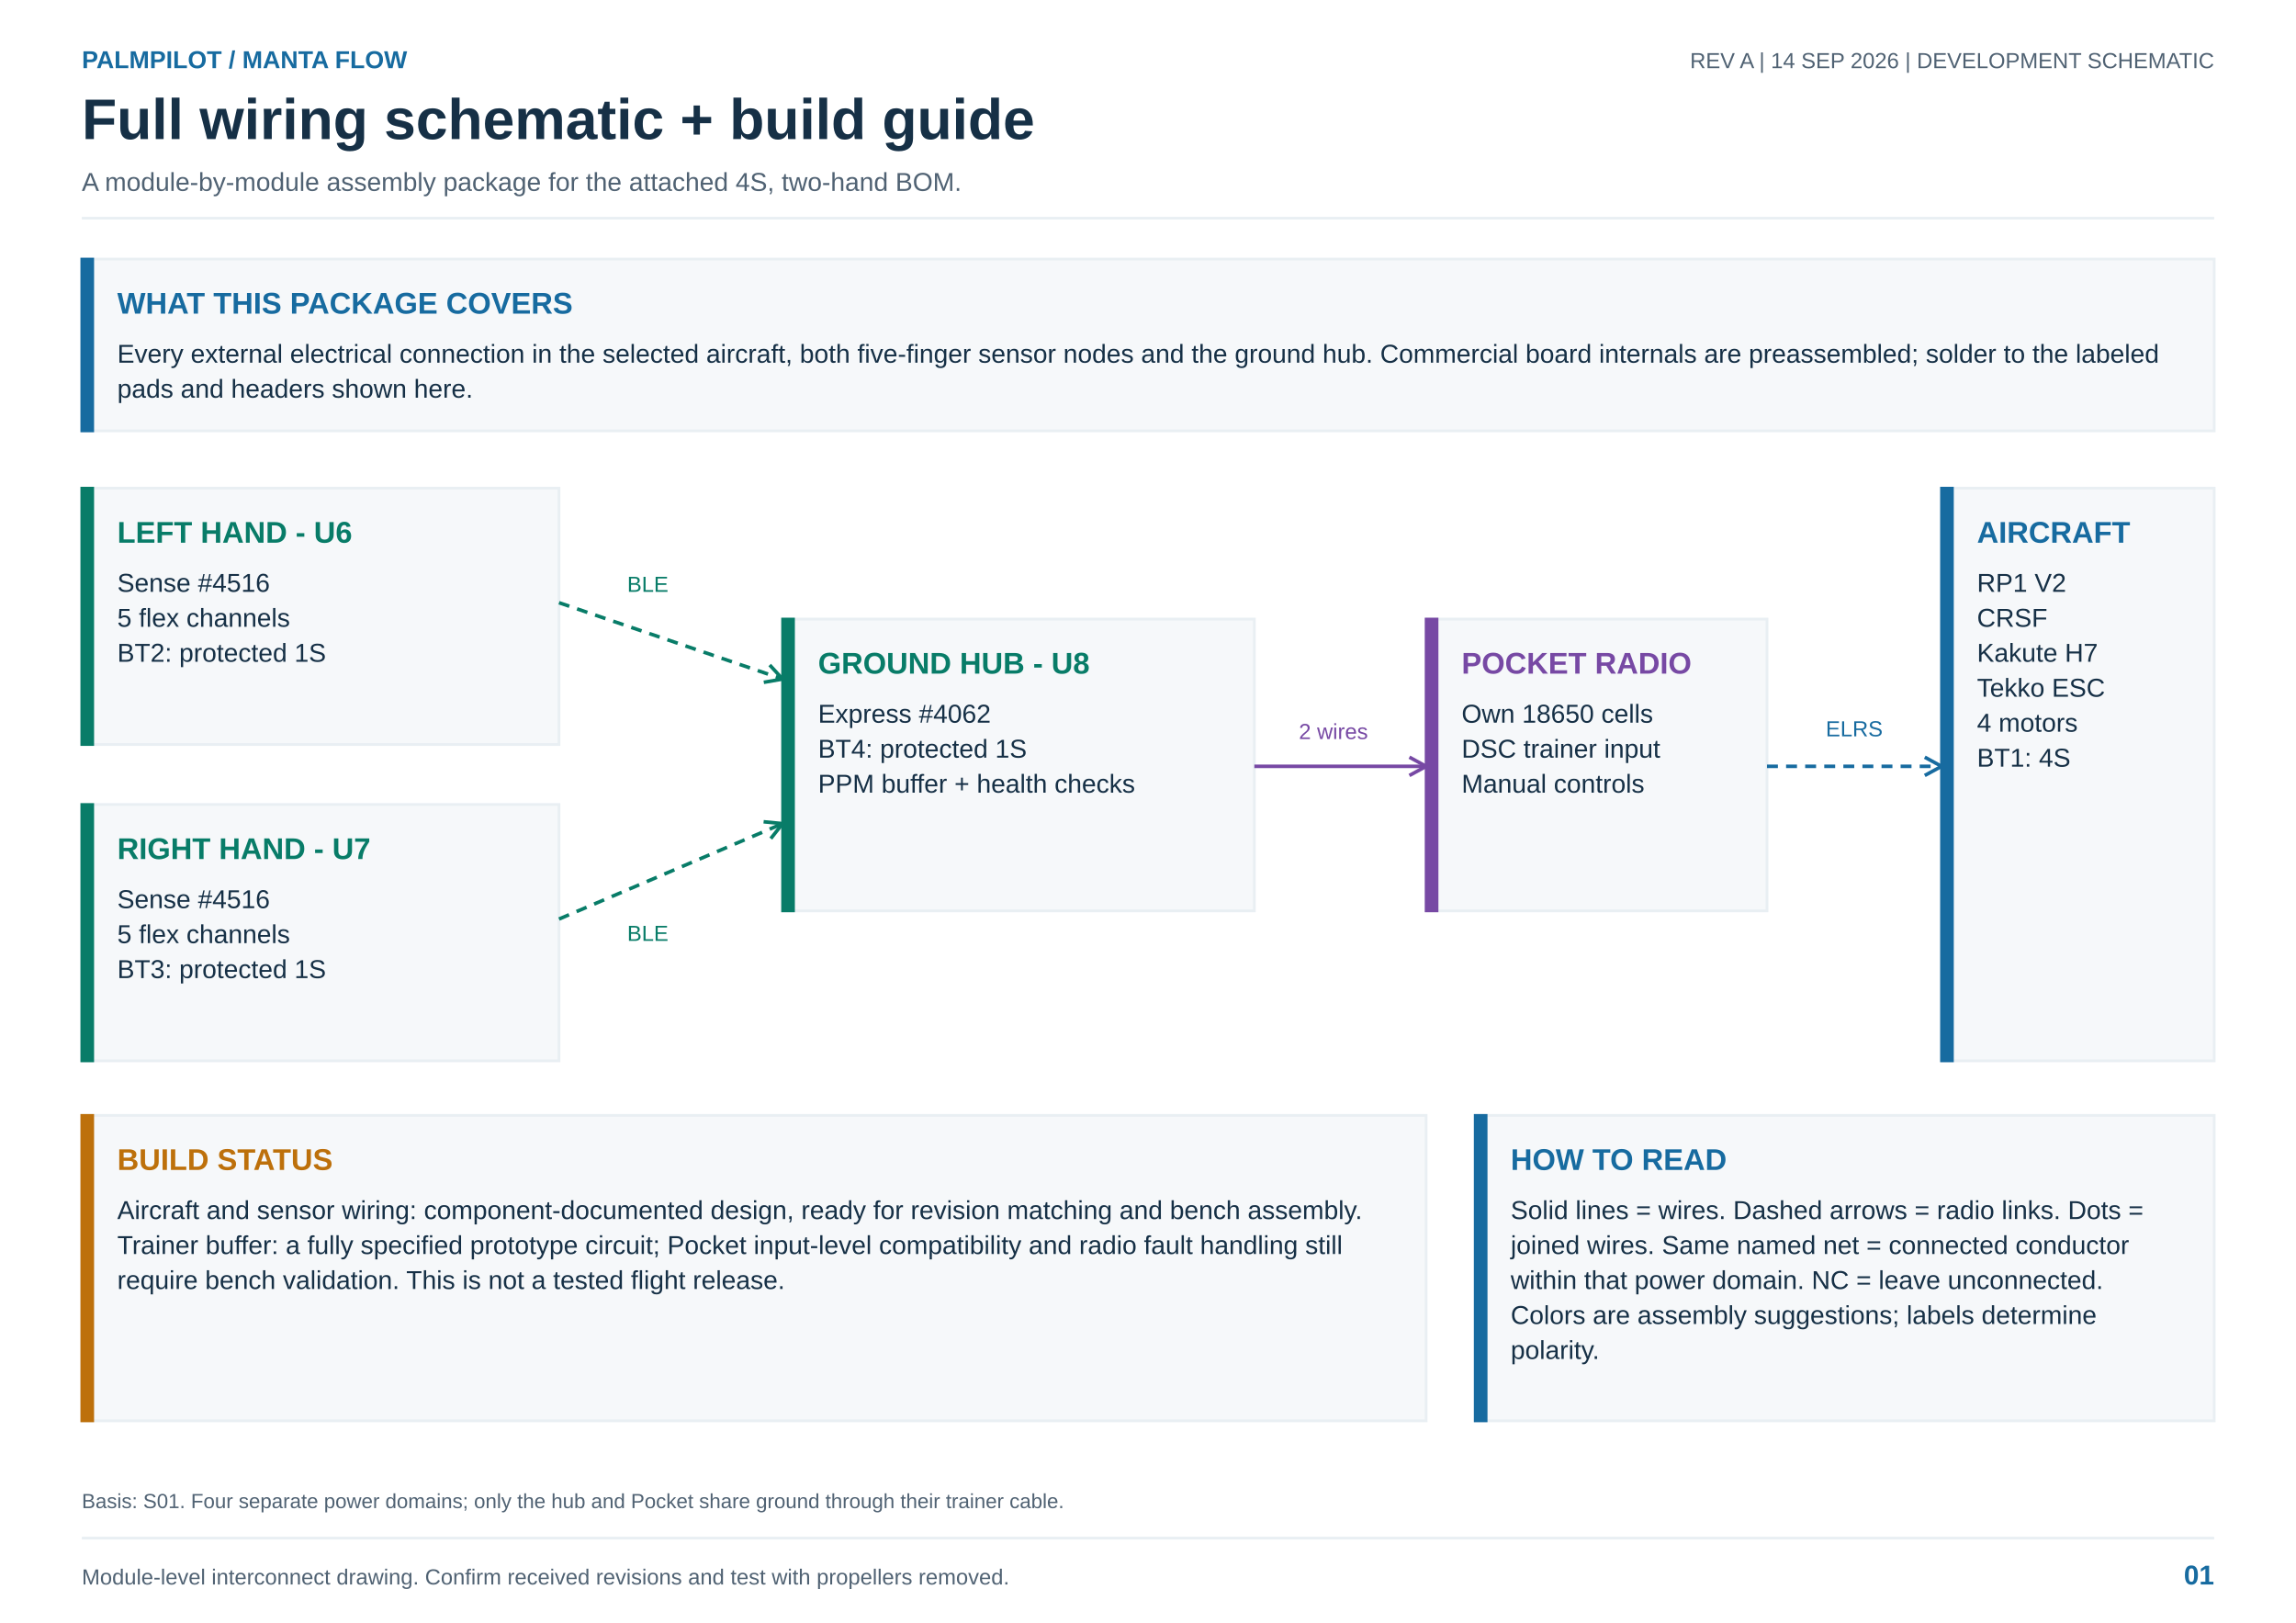
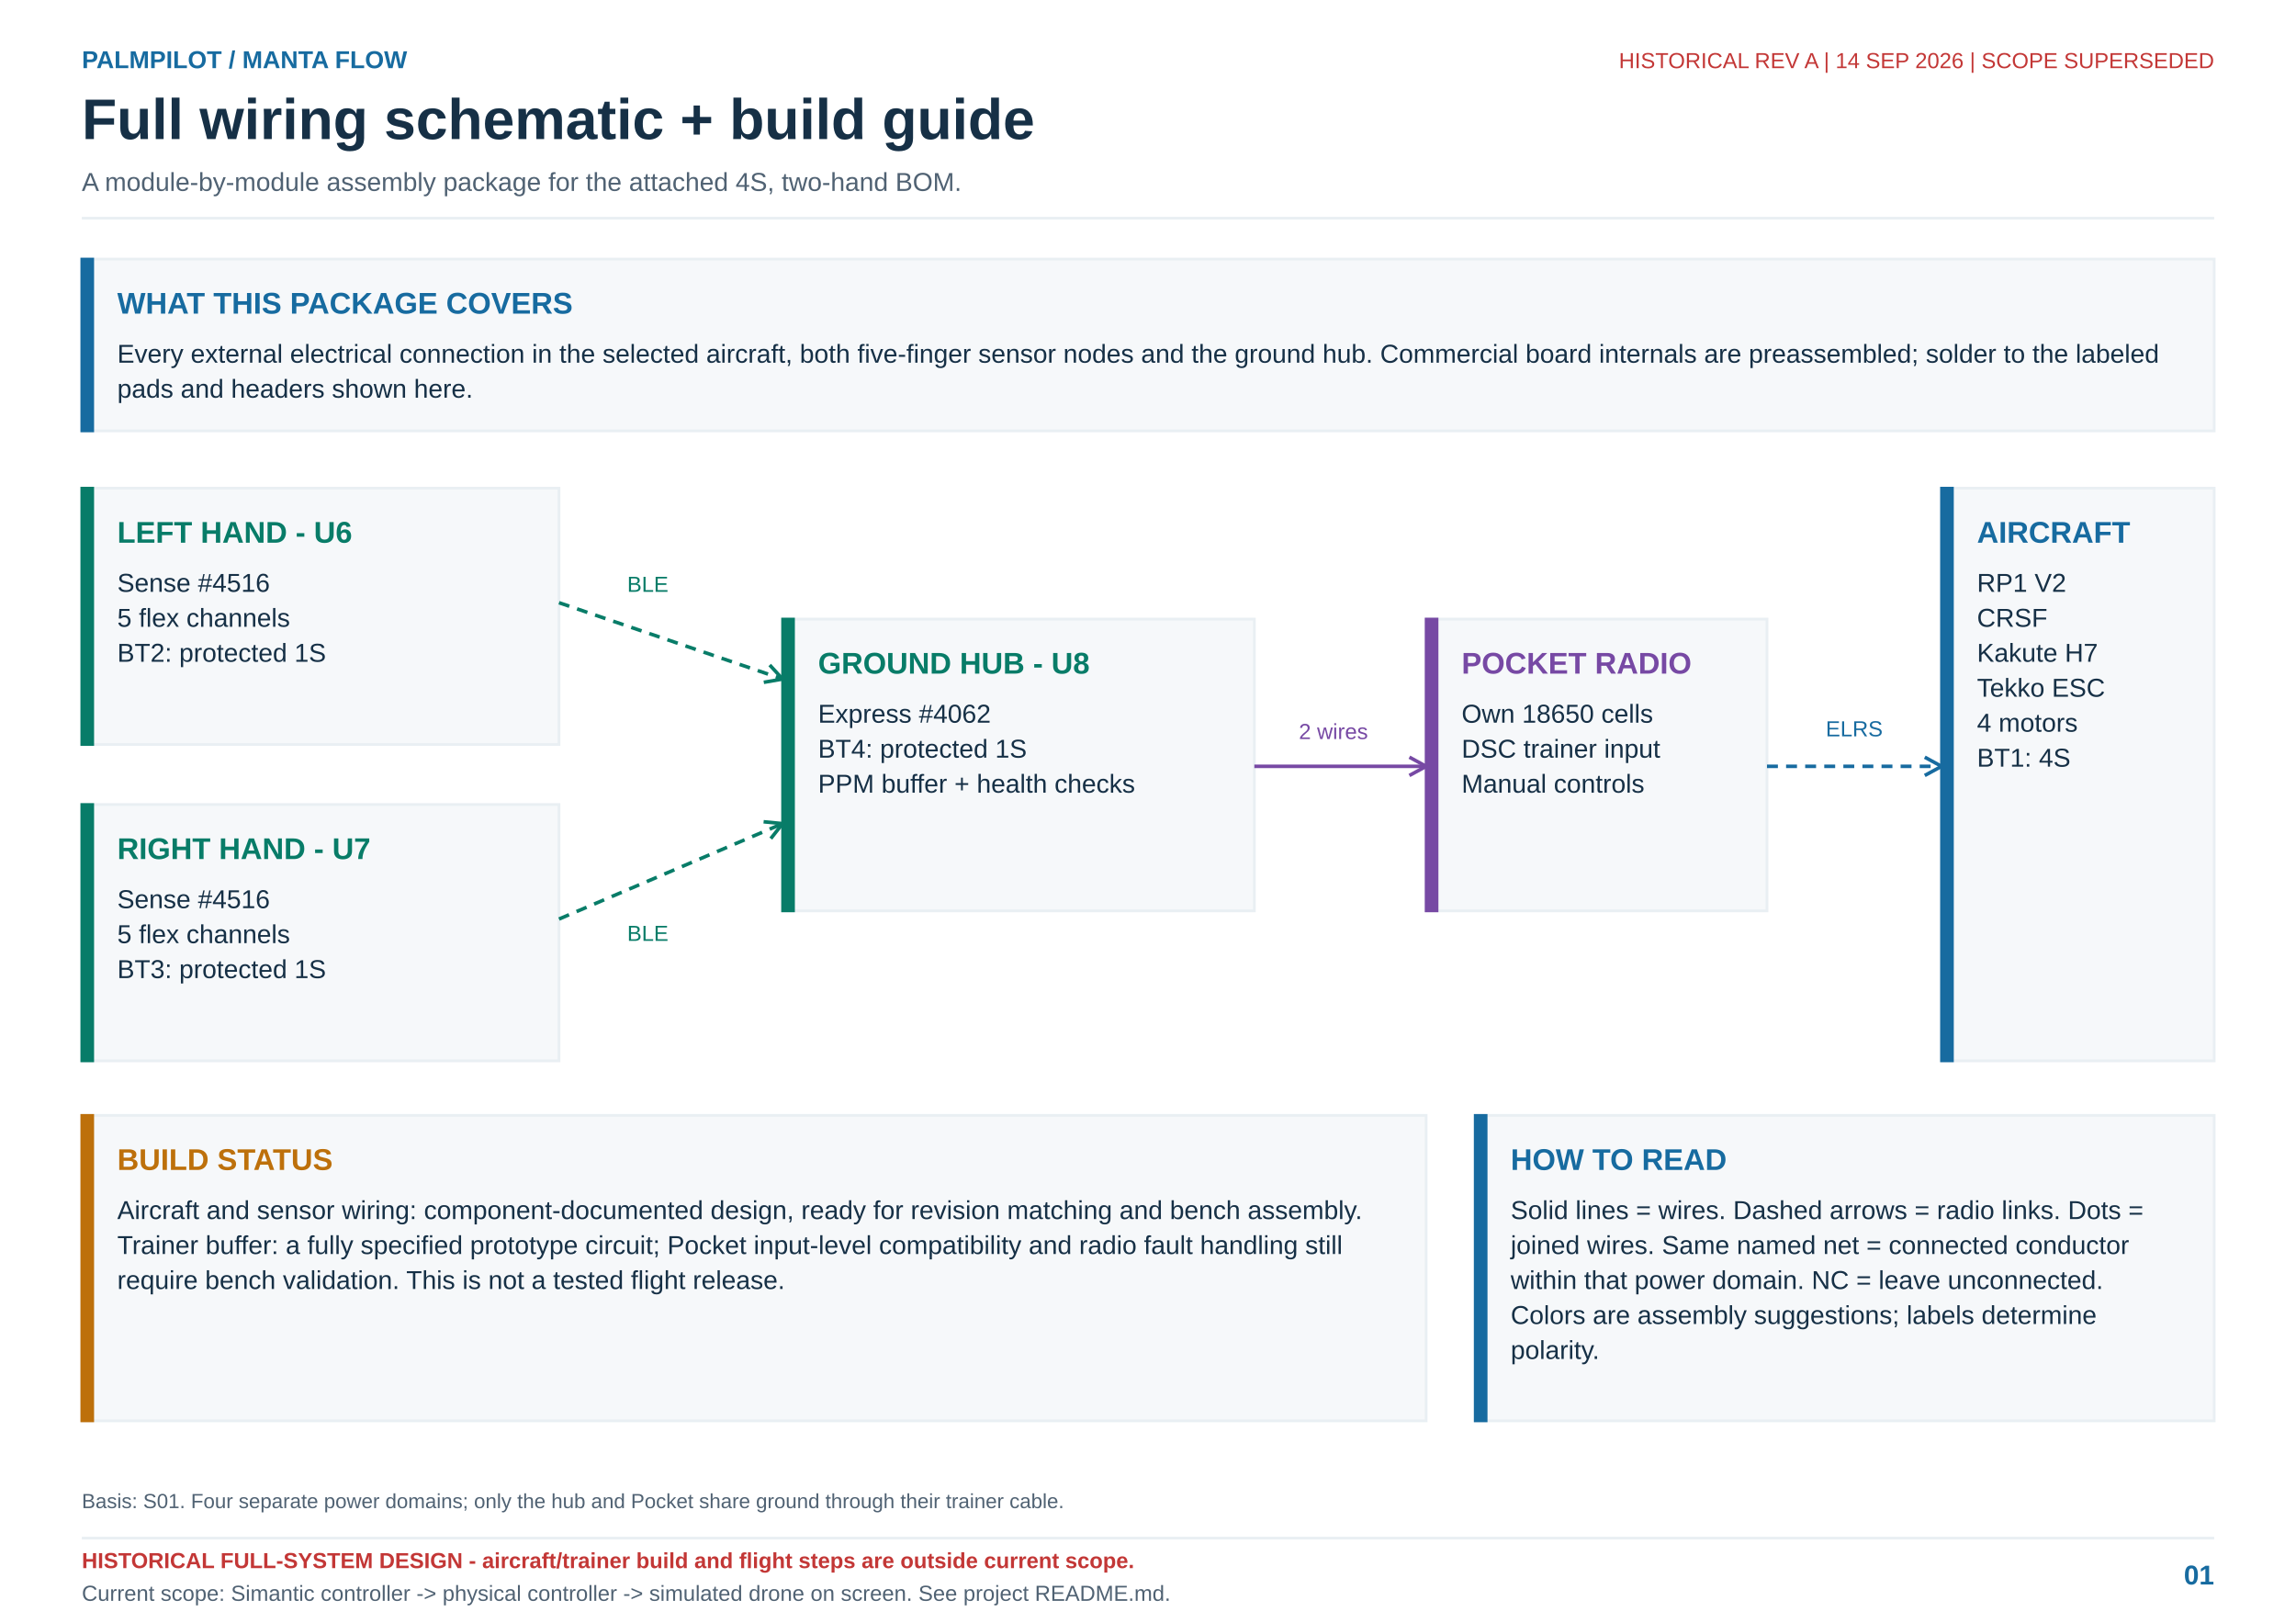
<svg xmlns="http://www.w3.org/2000/svg" width="842" height="595" viewBox="0 0 842 595">
  <rect x="0" y="0" width="842" height="595" fill="#FFFFFF" stroke="#FFFFFF" stroke-width="1" />
  <text x="30" y="25" font-family="Arial,Helvetica,sans-serif" font-size="9" fill="#176BA0" font-weight="700" text-anchor="start">PALMPILOT / MANTA FLOW</text>
-   <text x="812" y="25" font-family="Arial,Helvetica,sans-serif" font-size="8" fill="#506273" font-weight="400" text-anchor="end">REV A  |  14 SEP 2026  |  DEVELOPMENT SCHEMATIC</text>
+   <text x="812" y="25" font-family="Arial,Helvetica,sans-serif" font-size="8" fill="#C33736" font-weight="400" text-anchor="end">HISTORICAL REV A  |  14 SEP 2026  |  SCOPE SUPERSEDED</text>
  <text x="30" y="51" font-family="Arial,Helvetica,sans-serif" font-size="21" fill="#163046" font-weight="700" text-anchor="start">Full wiring schematic + build guide</text>
  <text x="30" y="70" font-family="Arial,Helvetica,sans-serif" font-size="9.5" fill="#506273" font-weight="400" text-anchor="start">A module-by-module assembly package for the attached 4S, two-hand BOM.</text>
  <line x1="30" y1="80" x2="812" y2="80" stroke="#E9EFF3" stroke-width="1" />
  <rect x="30" y="95" width="782" height="63" fill="#F6F8FA" stroke="#E9EFF3" stroke-width="1" />
  <rect x="30" y="95" width="4" height="63" fill="#176BA0" stroke="#176BA0" stroke-width="1" />
  <text x="43" y="115" font-family="Arial,Helvetica,sans-serif" font-size="11" fill="#176BA0" font-weight="700" text-anchor="start">WHAT THIS PACKAGE COVERS</text>
  <text x="43" y="133.0" font-family="Arial,Helvetica,sans-serif" font-size="9.5" fill="#163046" font-weight="400" text-anchor="start">Every external electrical connection in the selected aircraft, both five-finger sensor nodes and the ground hub. Commercial board internals are preassembled; solder to the labeled</text>
  <text x="43" y="145.825" font-family="Arial,Helvetica,sans-serif" font-size="9.5" fill="#163046" font-weight="400" text-anchor="start">pads and headers shown here.</text>
  <rect x="30" y="179" width="175" height="94" fill="#F6F8FA" stroke="#E9EFF3" stroke-width="1" />
  <rect x="30" y="179" width="4" height="94" fill="#087C68" stroke="#087C68" stroke-width="1" />
  <text x="43" y="199" font-family="Arial,Helvetica,sans-serif" font-size="11" fill="#087C68" font-weight="700" text-anchor="start">LEFT HAND - U6</text>
  <text x="43" y="217.0" font-family="Arial,Helvetica,sans-serif" font-size="9.5" fill="#163046" font-weight="400" text-anchor="start">Sense #4516</text>
  <text x="43" y="229.825" font-family="Arial,Helvetica,sans-serif" font-size="9.5" fill="#163046" font-weight="400" text-anchor="start">5 flex channels</text>
  <text x="43" y="242.65" font-family="Arial,Helvetica,sans-serif" font-size="9.5" fill="#163046" font-weight="400" text-anchor="start">BT2: protected 1S</text>
  <rect x="30" y="295" width="175" height="94" fill="#F6F8FA" stroke="#E9EFF3" stroke-width="1" />
  <rect x="30" y="295" width="4" height="94" fill="#087C68" stroke="#087C68" stroke-width="1" />
  <text x="43" y="315" font-family="Arial,Helvetica,sans-serif" font-size="11" fill="#087C68" font-weight="700" text-anchor="start">RIGHT HAND - U7</text>
  <text x="43" y="333.0" font-family="Arial,Helvetica,sans-serif" font-size="9.5" fill="#163046" font-weight="400" text-anchor="start">Sense #4516</text>
  <text x="43" y="345.825" font-family="Arial,Helvetica,sans-serif" font-size="9.5" fill="#163046" font-weight="400" text-anchor="start">5 flex channels</text>
  <text x="43" y="358.65" font-family="Arial,Helvetica,sans-serif" font-size="9.5" fill="#163046" font-weight="400" text-anchor="start">BT3: protected 1S</text>
  <rect x="287" y="227" width="173" height="107" fill="#F6F8FA" stroke="#E9EFF3" stroke-width="1" />
  <rect x="287" y="227" width="4" height="107" fill="#087C68" stroke="#087C68" stroke-width="1" />
  <text x="300" y="247" font-family="Arial,Helvetica,sans-serif" font-size="11" fill="#087C68" font-weight="700" text-anchor="start">GROUND HUB - U8</text>
  <text x="300" y="265.0" font-family="Arial,Helvetica,sans-serif" font-size="9.5" fill="#163046" font-weight="400" text-anchor="start">Express #4062</text>
  <text x="300" y="277.825" font-family="Arial,Helvetica,sans-serif" font-size="9.5" fill="#163046" font-weight="400" text-anchor="start">BT4: protected 1S</text>
  <text x="300" y="290.65" font-family="Arial,Helvetica,sans-serif" font-size="9.5" fill="#163046" font-weight="400" text-anchor="start">PPM buffer + health checks</text>
  <rect x="523" y="227" width="125" height="107" fill="#F6F8FA" stroke="#E9EFF3" stroke-width="1" />
  <rect x="523" y="227" width="4" height="107" fill="#7749A4" stroke="#7749A4" stroke-width="1" />
  <text x="536" y="247" font-family="Arial,Helvetica,sans-serif" font-size="11" fill="#7749A4" font-weight="700" text-anchor="start">POCKET RADIO</text>
  <text x="536" y="265.0" font-family="Arial,Helvetica,sans-serif" font-size="9.5" fill="#163046" font-weight="400" text-anchor="start">Own 18650 cells</text>
  <text x="536" y="277.825" font-family="Arial,Helvetica,sans-serif" font-size="9.5" fill="#163046" font-weight="400" text-anchor="start">DSC trainer input</text>
  <text x="536" y="290.65" font-family="Arial,Helvetica,sans-serif" font-size="9.5" fill="#163046" font-weight="400" text-anchor="start">Manual controls</text>
  <rect x="712" y="179" width="100" height="210" fill="#F6F8FA" stroke="#E9EFF3" stroke-width="1" />
  <rect x="712" y="179" width="4" height="210" fill="#176BA0" stroke="#176BA0" stroke-width="1" />
  <text x="725" y="199" font-family="Arial,Helvetica,sans-serif" font-size="11" fill="#176BA0" font-weight="700" text-anchor="start">AIRCRAFT</text>
  <text x="725" y="217.0" font-family="Arial,Helvetica,sans-serif" font-size="9.5" fill="#163046" font-weight="400" text-anchor="start">RP1 V2</text>
  <text x="725" y="229.825" font-family="Arial,Helvetica,sans-serif" font-size="9.5" fill="#163046" font-weight="400" text-anchor="start">CRSF</text>
  <text x="725" y="242.65" font-family="Arial,Helvetica,sans-serif" font-size="9.5" fill="#163046" font-weight="400" text-anchor="start">Kakute H7</text>
  <text x="725" y="255.475" font-family="Arial,Helvetica,sans-serif" font-size="9.5" fill="#163046" font-weight="400" text-anchor="start">Tekko ESC</text>
  <text x="725" y="268.3" font-family="Arial,Helvetica,sans-serif" font-size="9.5" fill="#163046" font-weight="400" text-anchor="start">4 motors</text>
  <text x="725" y="281.125" font-family="Arial,Helvetica,sans-serif" font-size="9.5" fill="#163046" font-weight="400" text-anchor="start">BT1: 4S</text>
  <line x1="205" y1="221" x2="287" y2="249" stroke="#087C68" stroke-width="1.3" stroke-dasharray="4 3" />
  <line x1="287" y1="249" x2="280.102" y2="250.191" stroke="#087C68" stroke-width="1.3" />
  <line x1="287" y1="249" x2="282.271" y2="243.839" stroke="#087C68" stroke-width="1.3" />
  <text x="230" y="217" font-family="Arial,Helvetica,sans-serif" font-size="8" fill="#087C68" font-weight="400" text-anchor="start">BLE</text>
  <line x1="205" y1="337" x2="287" y2="302" stroke="#087C68" stroke-width="1.3" stroke-dasharray="4 3" />
  <line x1="287" y1="302" x2="282.668" y2="307.498" stroke="#087C68" stroke-width="1.3" />
  <line x1="287" y1="302" x2="280.033" y2="301.325" stroke="#087C68" stroke-width="1.3" />
  <text x="230" y="345" font-family="Arial,Helvetica,sans-serif" font-size="8" fill="#087C68" font-weight="400" text-anchor="start">BLE</text>
  <line x1="460" y1="281" x2="523" y2="281" stroke="#7749A4" stroke-width="1.3" />
  <line x1="523" y1="281" x2="516.857" y2="284.356" stroke="#7749A4" stroke-width="1.3" />
  <line x1="523" y1="281" x2="516.857" y2="277.644" stroke="#7749A4" stroke-width="1.3" />
  <text x="489" y="271" font-family="Arial,Helvetica,sans-serif" font-size="8" fill="#7749A4" font-weight="400" text-anchor="middle">2 wires</text>
  <line x1="648" y1="281" x2="712" y2="281" stroke="#176BA0" stroke-width="1.3" stroke-dasharray="4 3" />
  <line x1="712" y1="281" x2="705.857" y2="284.356" stroke="#176BA0" stroke-width="1.3" />
  <line x1="712" y1="281" x2="705.857" y2="277.644" stroke="#176BA0" stroke-width="1.3" />
  <text x="680" y="270" font-family="Arial,Helvetica,sans-serif" font-size="8" fill="#176BA0" font-weight="400" text-anchor="middle">ELRS</text>
  <rect x="30" y="409" width="493" height="112" fill="#F6F8FA" stroke="#E9EFF3" stroke-width="1" />
  <rect x="30" y="409" width="4" height="112" fill="#BD700B" stroke="#BD700B" stroke-width="1" />
  <text x="43" y="429" font-family="Arial,Helvetica,sans-serif" font-size="11" fill="#BD700B" font-weight="700" text-anchor="start">BUILD STATUS</text>
  <text x="43" y="447.0" font-family="Arial,Helvetica,sans-serif" font-size="9.5" fill="#163046" font-weight="400" text-anchor="start">Aircraft and sensor wiring: component-documented design, ready for revision matching and bench assembly.</text>
  <text x="43" y="459.825" font-family="Arial,Helvetica,sans-serif" font-size="9.5" fill="#163046" font-weight="400" text-anchor="start">Trainer buffer: a fully specified prototype circuit; Pocket input-level compatibility and radio fault handling still</text>
  <text x="43" y="472.65" font-family="Arial,Helvetica,sans-serif" font-size="9.5" fill="#163046" font-weight="400" text-anchor="start">require bench validation. This is not a tested flight release.</text>
  <rect x="541" y="409" width="271" height="112" fill="#F6F8FA" stroke="#E9EFF3" stroke-width="1" />
  <rect x="541" y="409" width="4" height="112" fill="#176BA0" stroke="#176BA0" stroke-width="1" />
  <text x="554" y="429" font-family="Arial,Helvetica,sans-serif" font-size="11" fill="#176BA0" font-weight="700" text-anchor="start">HOW TO READ</text>
  <text x="554" y="447.0" font-family="Arial,Helvetica,sans-serif" font-size="9.5" fill="#163046" font-weight="400" text-anchor="start">Solid lines = wires. Dashed arrows = radio links. Dots =</text>
  <text x="554" y="459.825" font-family="Arial,Helvetica,sans-serif" font-size="9.5" fill="#163046" font-weight="400" text-anchor="start">joined wires. Same named net = connected conductor</text>
  <text x="554" y="472.65" font-family="Arial,Helvetica,sans-serif" font-size="9.5" fill="#163046" font-weight="400" text-anchor="start">within that power domain. NC = leave unconnected.</text>
  <text x="554" y="485.475" font-family="Arial,Helvetica,sans-serif" font-size="9.5" fill="#163046" font-weight="400" text-anchor="start">Colors are assembly suggestions; labels determine</text>
  <text x="554" y="498.3" font-family="Arial,Helvetica,sans-serif" font-size="9.5" fill="#163046" font-weight="400" text-anchor="start">polarity.</text>
  <text x="30" y="553" font-family="Arial,Helvetica,sans-serif" font-size="7.5" fill="#506273" font-weight="400" text-anchor="start">Basis: S01. Four separate power domains; only the hub and Pocket share ground through their trainer cable.</text>
  <line x1="30" y1="564" x2="812" y2="564" stroke="#E9EFF3" stroke-width="1" />
-   <text x="30" y="581" font-family="Arial,Helvetica,sans-serif" font-size="8" fill="#506273" font-weight="400" text-anchor="start">Module-level interconnect drawing. Confirm received revisions and test with propellers removed.</text>
+   <text x="30" y="575" font-family="Arial,Helvetica,sans-serif" font-size="8" fill="#C33736" font-weight="700" text-anchor="start">HISTORICAL FULL-SYSTEM DESIGN - aircraft/trainer build and flight steps are outside current scope.</text>
+   <text x="30" y="587" font-family="Arial,Helvetica,sans-serif" font-size="8" fill="#506273" font-weight="400" text-anchor="start">Current scope: Simantic controller -&gt; physical controller -&gt; simulated drone on screen. See project README.md.</text>
  <text x="812" y="581" font-family="Arial,Helvetica,sans-serif" font-size="10" fill="#176BA0" font-weight="700" text-anchor="end">01</text>
</svg>
